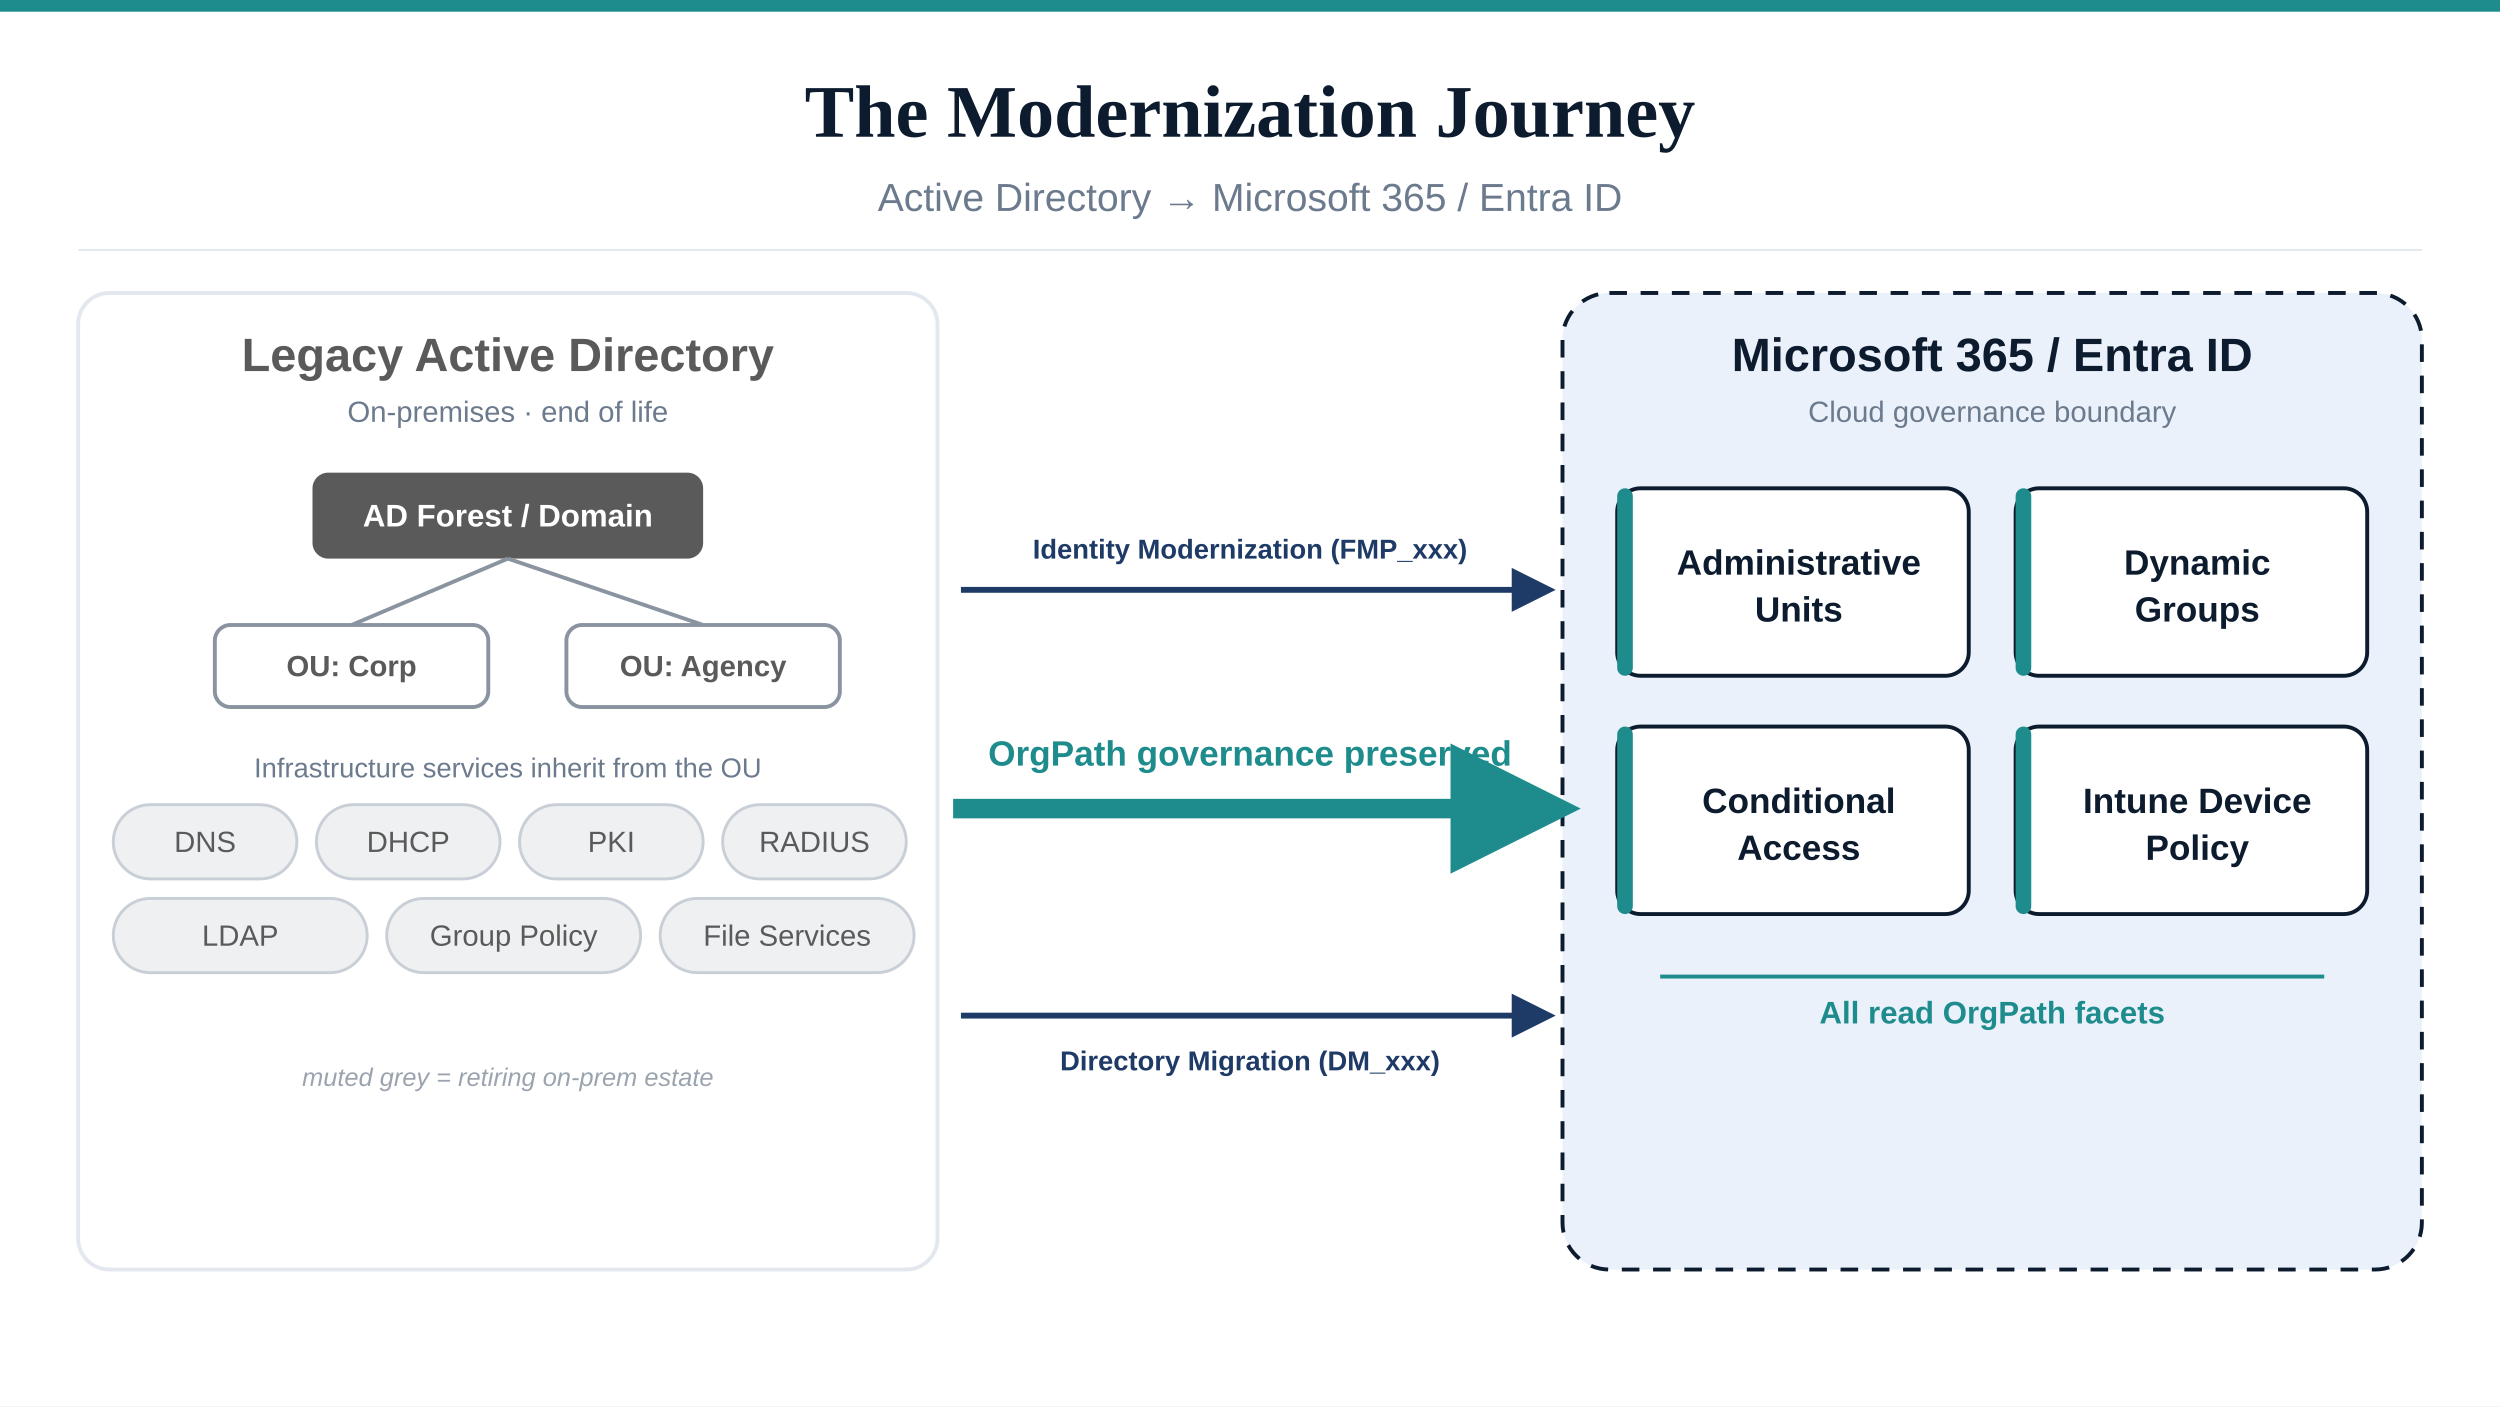
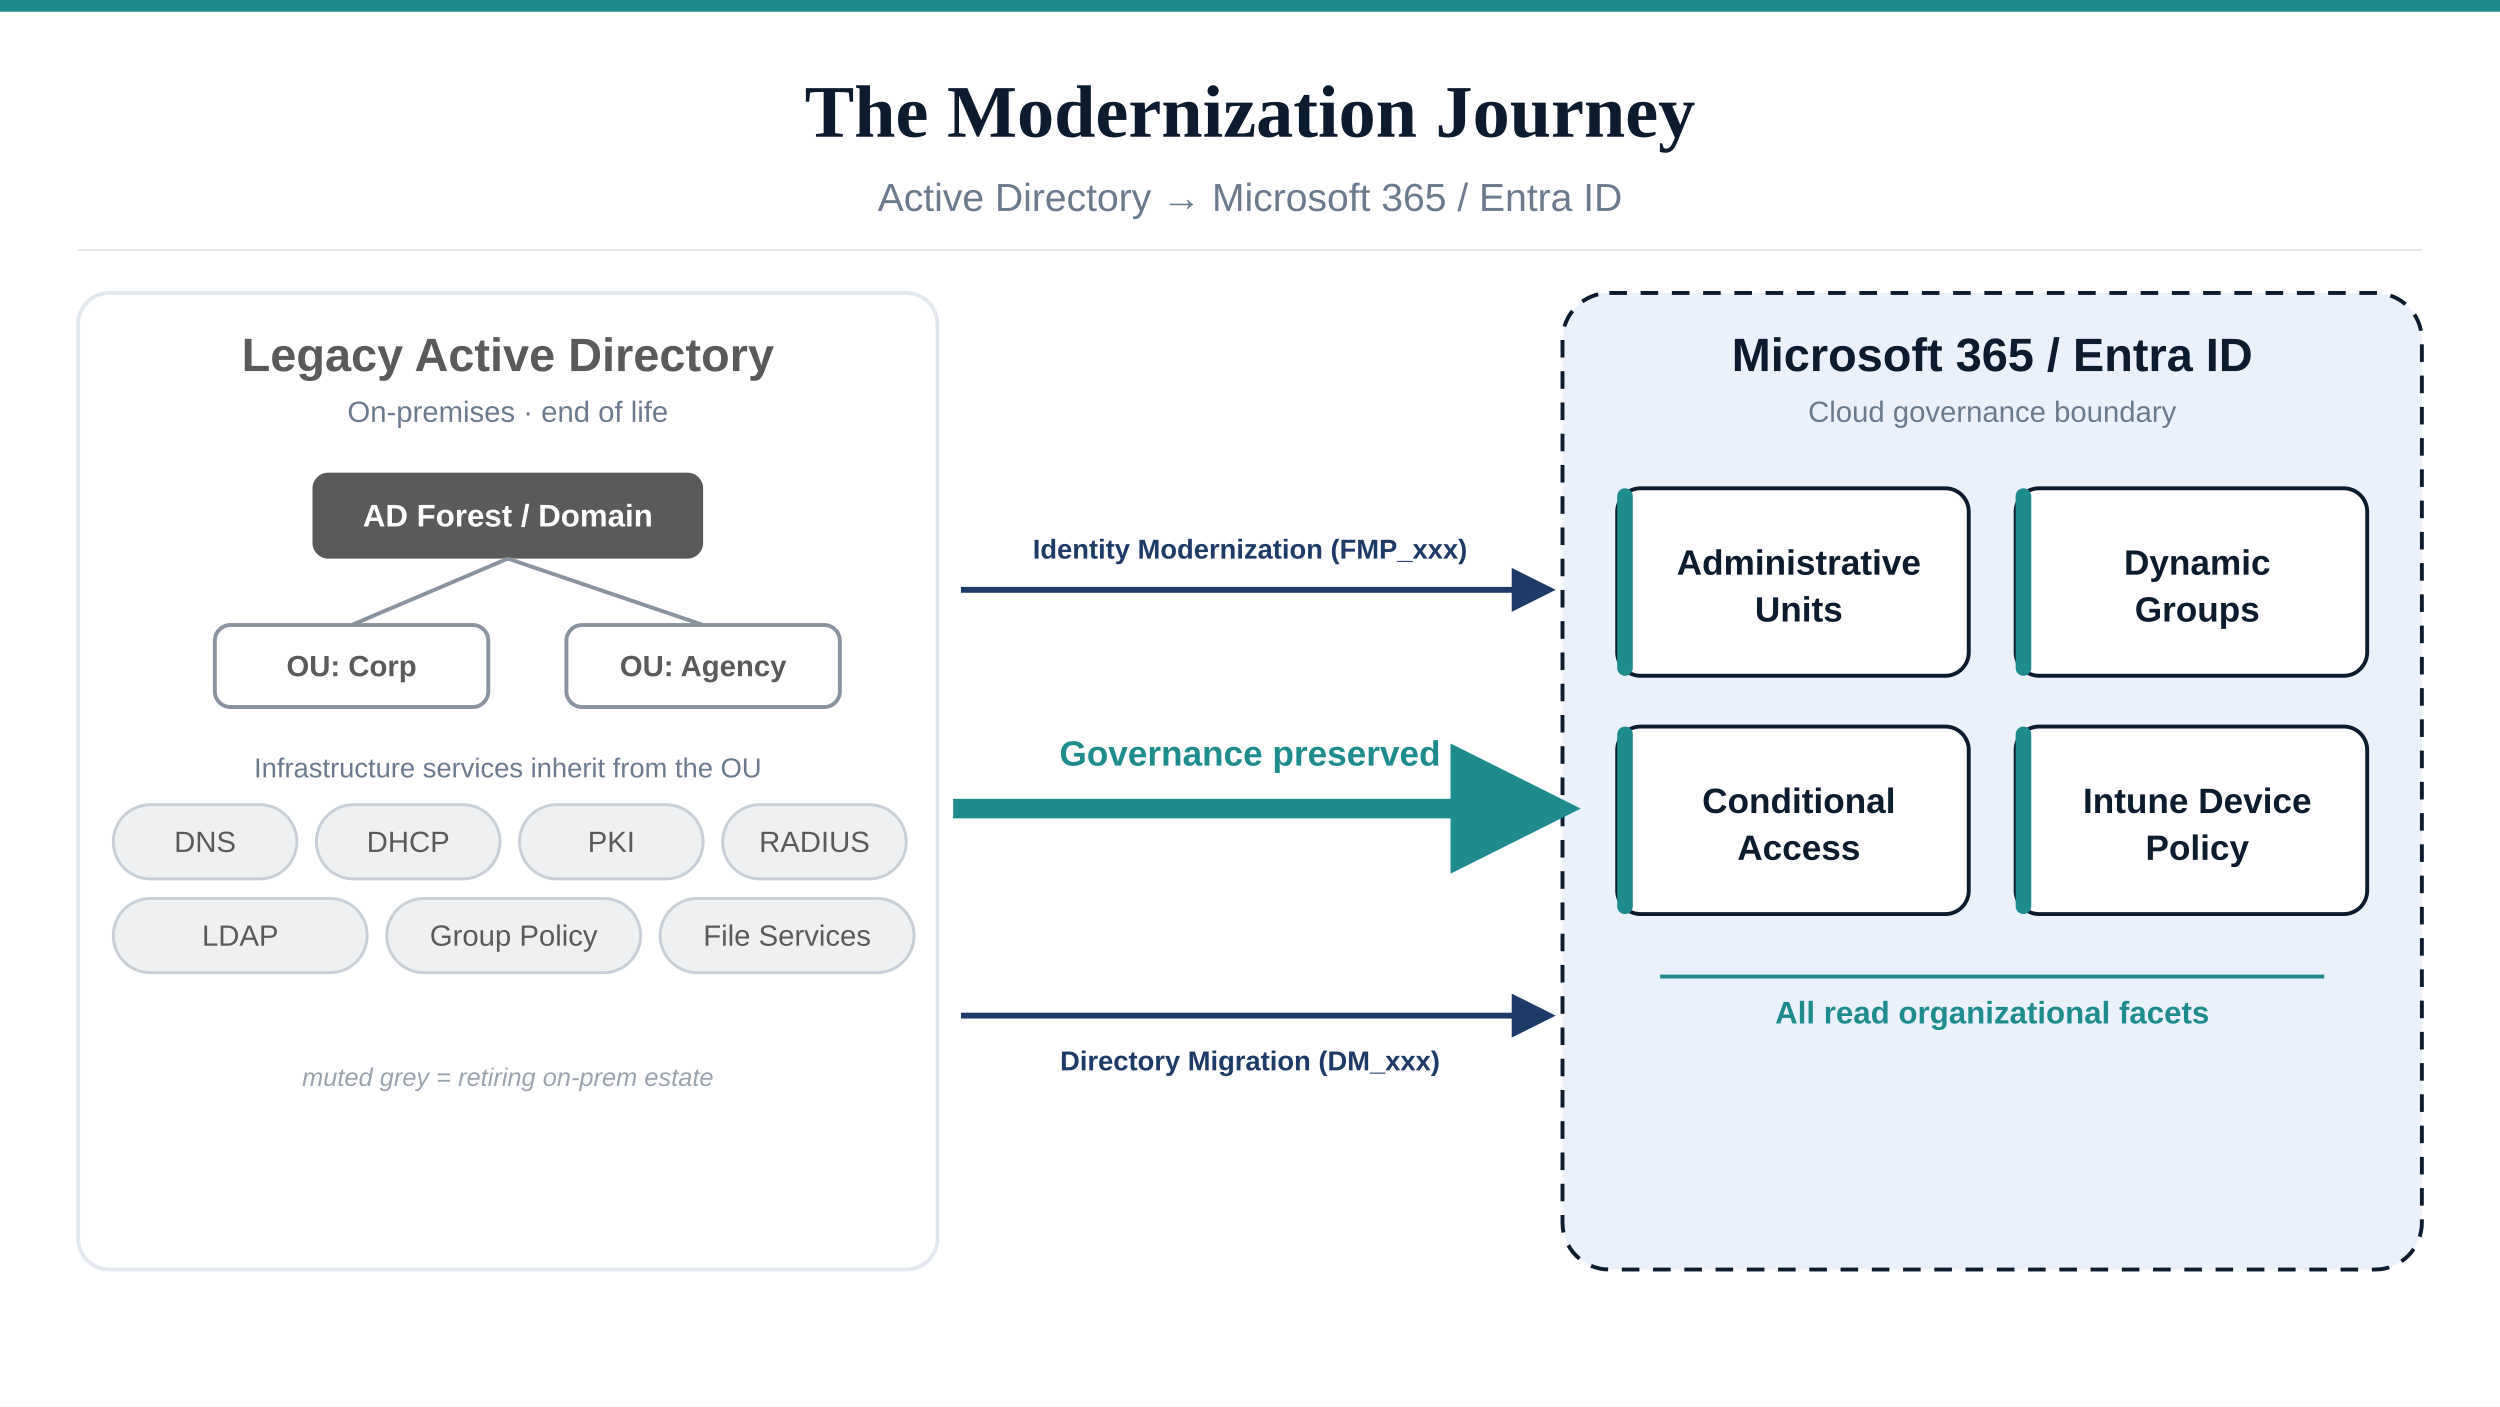
<svg xmlns="http://www.w3.org/2000/svg" viewBox="0 0 1280 720" font-family="Arial, Helvetica, sans-serif">
  <defs>
    <marker id="navyArrow" viewBox="0 0 12 12" refX="9" refY="6" markerWidth="9" markerHeight="9" orient="auto-start-reverse">
      <path d="M1,1 L11,6 L1,11 Z" fill="#1E3A66" />
    </marker>
    <marker id="tealArrowBig" viewBox="0 0 12 12" refX="9" refY="6" markerWidth="8" markerHeight="8" orient="auto-start-reverse">
      <path d="M1,1 L11,6 L1,11 Z" fill="#1E8C8C" />
    </marker>
  </defs>
  <rect x="0" y="0" width="1280" height="720" fill="#FFFFFF" />
  <rect x="0" y="0" width="1280" height="6" fill="#1E8C8C" />
  <text x="640" y="70" text-anchor="middle" font-family="Georgia, 'Times New Roman', serif" font-size="38" font-weight="bold" fill="#0D1B2E">The Modernization Journey</text>
  <text x="640" y="108" text-anchor="middle" font-size="20" fill="#6B7A8D">Active Directory → Microsoft 365 / Entra ID</text>
  <line x1="40" y1="128" x2="1240" y2="128" stroke="#E3E8EF" stroke-width="1" />
  <rect x="40" y="150" width="440" height="500" rx="16" fill="#FFFFFF" stroke="#E3E8EF" stroke-width="2" />
  <text x="260" y="190" text-anchor="middle" font-size="24" font-weight="bold" fill="#5A5A5A">Legacy Active Directory</text>
  <text x="260" y="216" text-anchor="middle" font-size="15" fill="#6B7A8D">On-premises · end of life</text>
  <rect x="160" y="242" width="200" height="44" rx="8" fill="#5A5A5A" />
  <text x="260" y="264" text-anchor="middle" dominant-baseline="central" font-size="16" font-weight="bold" fill="#FFFFFF">AD Forest / Domain</text>
  <line x1="260" y1="286" x2="180" y2="320" stroke="#8A93A0" stroke-width="2" />
  <line x1="260" y1="286" x2="360" y2="320" stroke="#8A93A0" stroke-width="2" />
  <rect x="110" y="320" width="140" height="42" rx="8" fill="#FFFFFF" stroke="#8A93A0" stroke-width="2" />
  <text x="180" y="341" text-anchor="middle" dominant-baseline="central" font-size="15" font-weight="bold" fill="#5A5A5A">OU: Corp</text>
  <rect x="290" y="320" width="140" height="42" rx="8" fill="#FFFFFF" stroke="#8A93A0" stroke-width="2" />
  <text x="360" y="341" text-anchor="middle" dominant-baseline="central" font-size="15" font-weight="bold" fill="#5A5A5A">OU: Agency</text>
  <text x="260" y="398" text-anchor="middle" font-size="14" fill="#6B7A8D">Infrastructure services inherit from the OU</text>
  <rect x="58" y="412" width="94" height="38" rx="19" fill="#EEF0F2" stroke="#C9CFD6" stroke-width="1.5" />
  <text x="105" y="431" text-anchor="middle" dominant-baseline="central" font-size="15" fill="#5A5A5A">DNS</text>
  <rect x="162" y="412" width="94" height="38" rx="19" fill="#EEF0F2" stroke="#C9CFD6" stroke-width="1.5" />
  <text x="209" y="431" text-anchor="middle" dominant-baseline="central" font-size="15" fill="#5A5A5A">DHCP</text>
  <rect x="266" y="412" width="94" height="38" rx="19" fill="#EEF0F2" stroke="#C9CFD6" stroke-width="1.5" />
  <text x="313" y="431" text-anchor="middle" dominant-baseline="central" font-size="15" fill="#5A5A5A">PKI</text>
  <rect x="370" y="412" width="94" height="38" rx="19" fill="#EEF0F2" stroke="#C9CFD6" stroke-width="1.5" />
  <text x="417" y="431" text-anchor="middle" dominant-baseline="central" font-size="15" fill="#5A5A5A">RADIUS</text>
  <rect x="58" y="460" width="130" height="38" rx="19" fill="#EEF0F2" stroke="#C9CFD6" stroke-width="1.5" />
  <text x="123" y="479" text-anchor="middle" dominant-baseline="central" font-size="15" fill="#5A5A5A">LDAP</text>
  <rect x="198" y="460" width="130" height="38" rx="19" fill="#EEF0F2" stroke="#C9CFD6" stroke-width="1.5" />
  <text x="263" y="479" text-anchor="middle" dominant-baseline="central" font-size="15" fill="#5A5A5A">Group Policy</text>
  <rect x="338" y="460" width="130" height="38" rx="19" fill="#EEF0F2" stroke="#C9CFD6" stroke-width="1.5" />
  <text x="403" y="479" text-anchor="middle" dominant-baseline="central" font-size="15" fill="#5A5A5A">File Services</text>
  <text x="260" y="556" text-anchor="middle" font-size="13" fill="#9AA3AE" font-style="italic">muted grey = retiring on-prem estate</text>
  <rect x="800" y="150" width="440" height="500" rx="24" fill="#EAF1FB" stroke="#0D1B2E" stroke-width="2" stroke-dasharray="9 7" />
  <text x="1020" y="190" text-anchor="middle" font-size="24" font-weight="bold" fill="#0D1B2E">Microsoft 365 / Entra ID</text>
  <text x="1020" y="216" text-anchor="middle" font-size="15" fill="#6B7A8D">Cloud governance boundary</text>
  <rect x="828" y="250" width="180" height="96" rx="12" fill="#FFFFFF" stroke="#0D1B2E" stroke-width="2" />
  <rect x="828" y="250" width="8" height="96" rx="4" fill="#1E8C8C" />
  <text x="921" y="288" text-anchor="middle" dominant-baseline="central" font-size="18" font-weight="bold" fill="#0D1B2E">Administrative</text>
  <text x="921" y="312" text-anchor="middle" dominant-baseline="central" font-size="18" font-weight="bold" fill="#0D1B2E">Units</text>
  <rect x="1032" y="250" width="180" height="96" rx="12" fill="#FFFFFF" stroke="#0D1B2E" stroke-width="2" />
  <rect x="1032" y="250" width="8" height="96" rx="4" fill="#1E8C8C" />
  <text x="1125" y="288" text-anchor="middle" dominant-baseline="central" font-size="18" font-weight="bold" fill="#0D1B2E">Dynamic</text>
  <text x="1125" y="312" text-anchor="middle" dominant-baseline="central" font-size="18" font-weight="bold" fill="#0D1B2E">Groups</text>
  <rect x="828" y="372" width="180" height="96" rx="12" fill="#FFFFFF" stroke="#0D1B2E" stroke-width="2" />
  <rect x="828" y="372" width="8" height="96" rx="4" fill="#1E8C8C" />
  <text x="921" y="410" text-anchor="middle" dominant-baseline="central" font-size="18" font-weight="bold" fill="#0D1B2E">Conditional</text>
  <text x="921" y="434" text-anchor="middle" dominant-baseline="central" font-size="18" font-weight="bold" fill="#0D1B2E">Access</text>
  <rect x="1032" y="372" width="180" height="96" rx="12" fill="#FFFFFF" stroke="#0D1B2E" stroke-width="2" />
  <rect x="1032" y="372" width="8" height="96" rx="4" fill="#1E8C8C" />
  <text x="1125" y="410" text-anchor="middle" dominant-baseline="central" font-size="18" font-weight="bold" fill="#0D1B2E">Intune Device</text>
  <text x="1125" y="434" text-anchor="middle" dominant-baseline="central" font-size="18" font-weight="bold" fill="#0D1B2E">Policy</text>
  <line x1="850" y1="500" x2="1190" y2="500" stroke="#1E8C8C" stroke-width="2" />
-   <text x="1020" y="524" text-anchor="middle" font-size="16" font-weight="bold" fill="#1E8C8C">All read OrgPath facets</text>
+   <text x="1020" y="524" text-anchor="middle" font-size="16" font-weight="bold" fill="#1E8C8C">All read organizational facets</text>
  <text x="640" y="286" text-anchor="middle" font-size="14" font-weight="bold" fill="#1E3A66">Identity Modernization (FMP_xxx)</text>
  <line x1="492" y1="302" x2="792" y2="302" stroke="#1E3A66" stroke-width="3" marker-end="url(#navyArrow)" />
-   <text x="640" y="392" text-anchor="middle" font-size="18" font-weight="bold" fill="#1E8C8C">OrgPath governance preserved</text>
+   <text x="640" y="392" text-anchor="middle" font-size="18" font-weight="bold" fill="#1E8C8C">Governance preserved</text>
  <line x1="488" y1="414" x2="796" y2="414" stroke="#1E8C8C" stroke-width="10" marker-end="url(#tealArrowBig)" />
  <line x1="492" y1="520" x2="792" y2="520" stroke="#1E3A66" stroke-width="3" marker-end="url(#navyArrow)" />
  <text x="640" y="548" text-anchor="middle" font-size="14" font-weight="bold" fill="#1E3A66">Directory Migration (DM_xxx)</text>
</svg>
